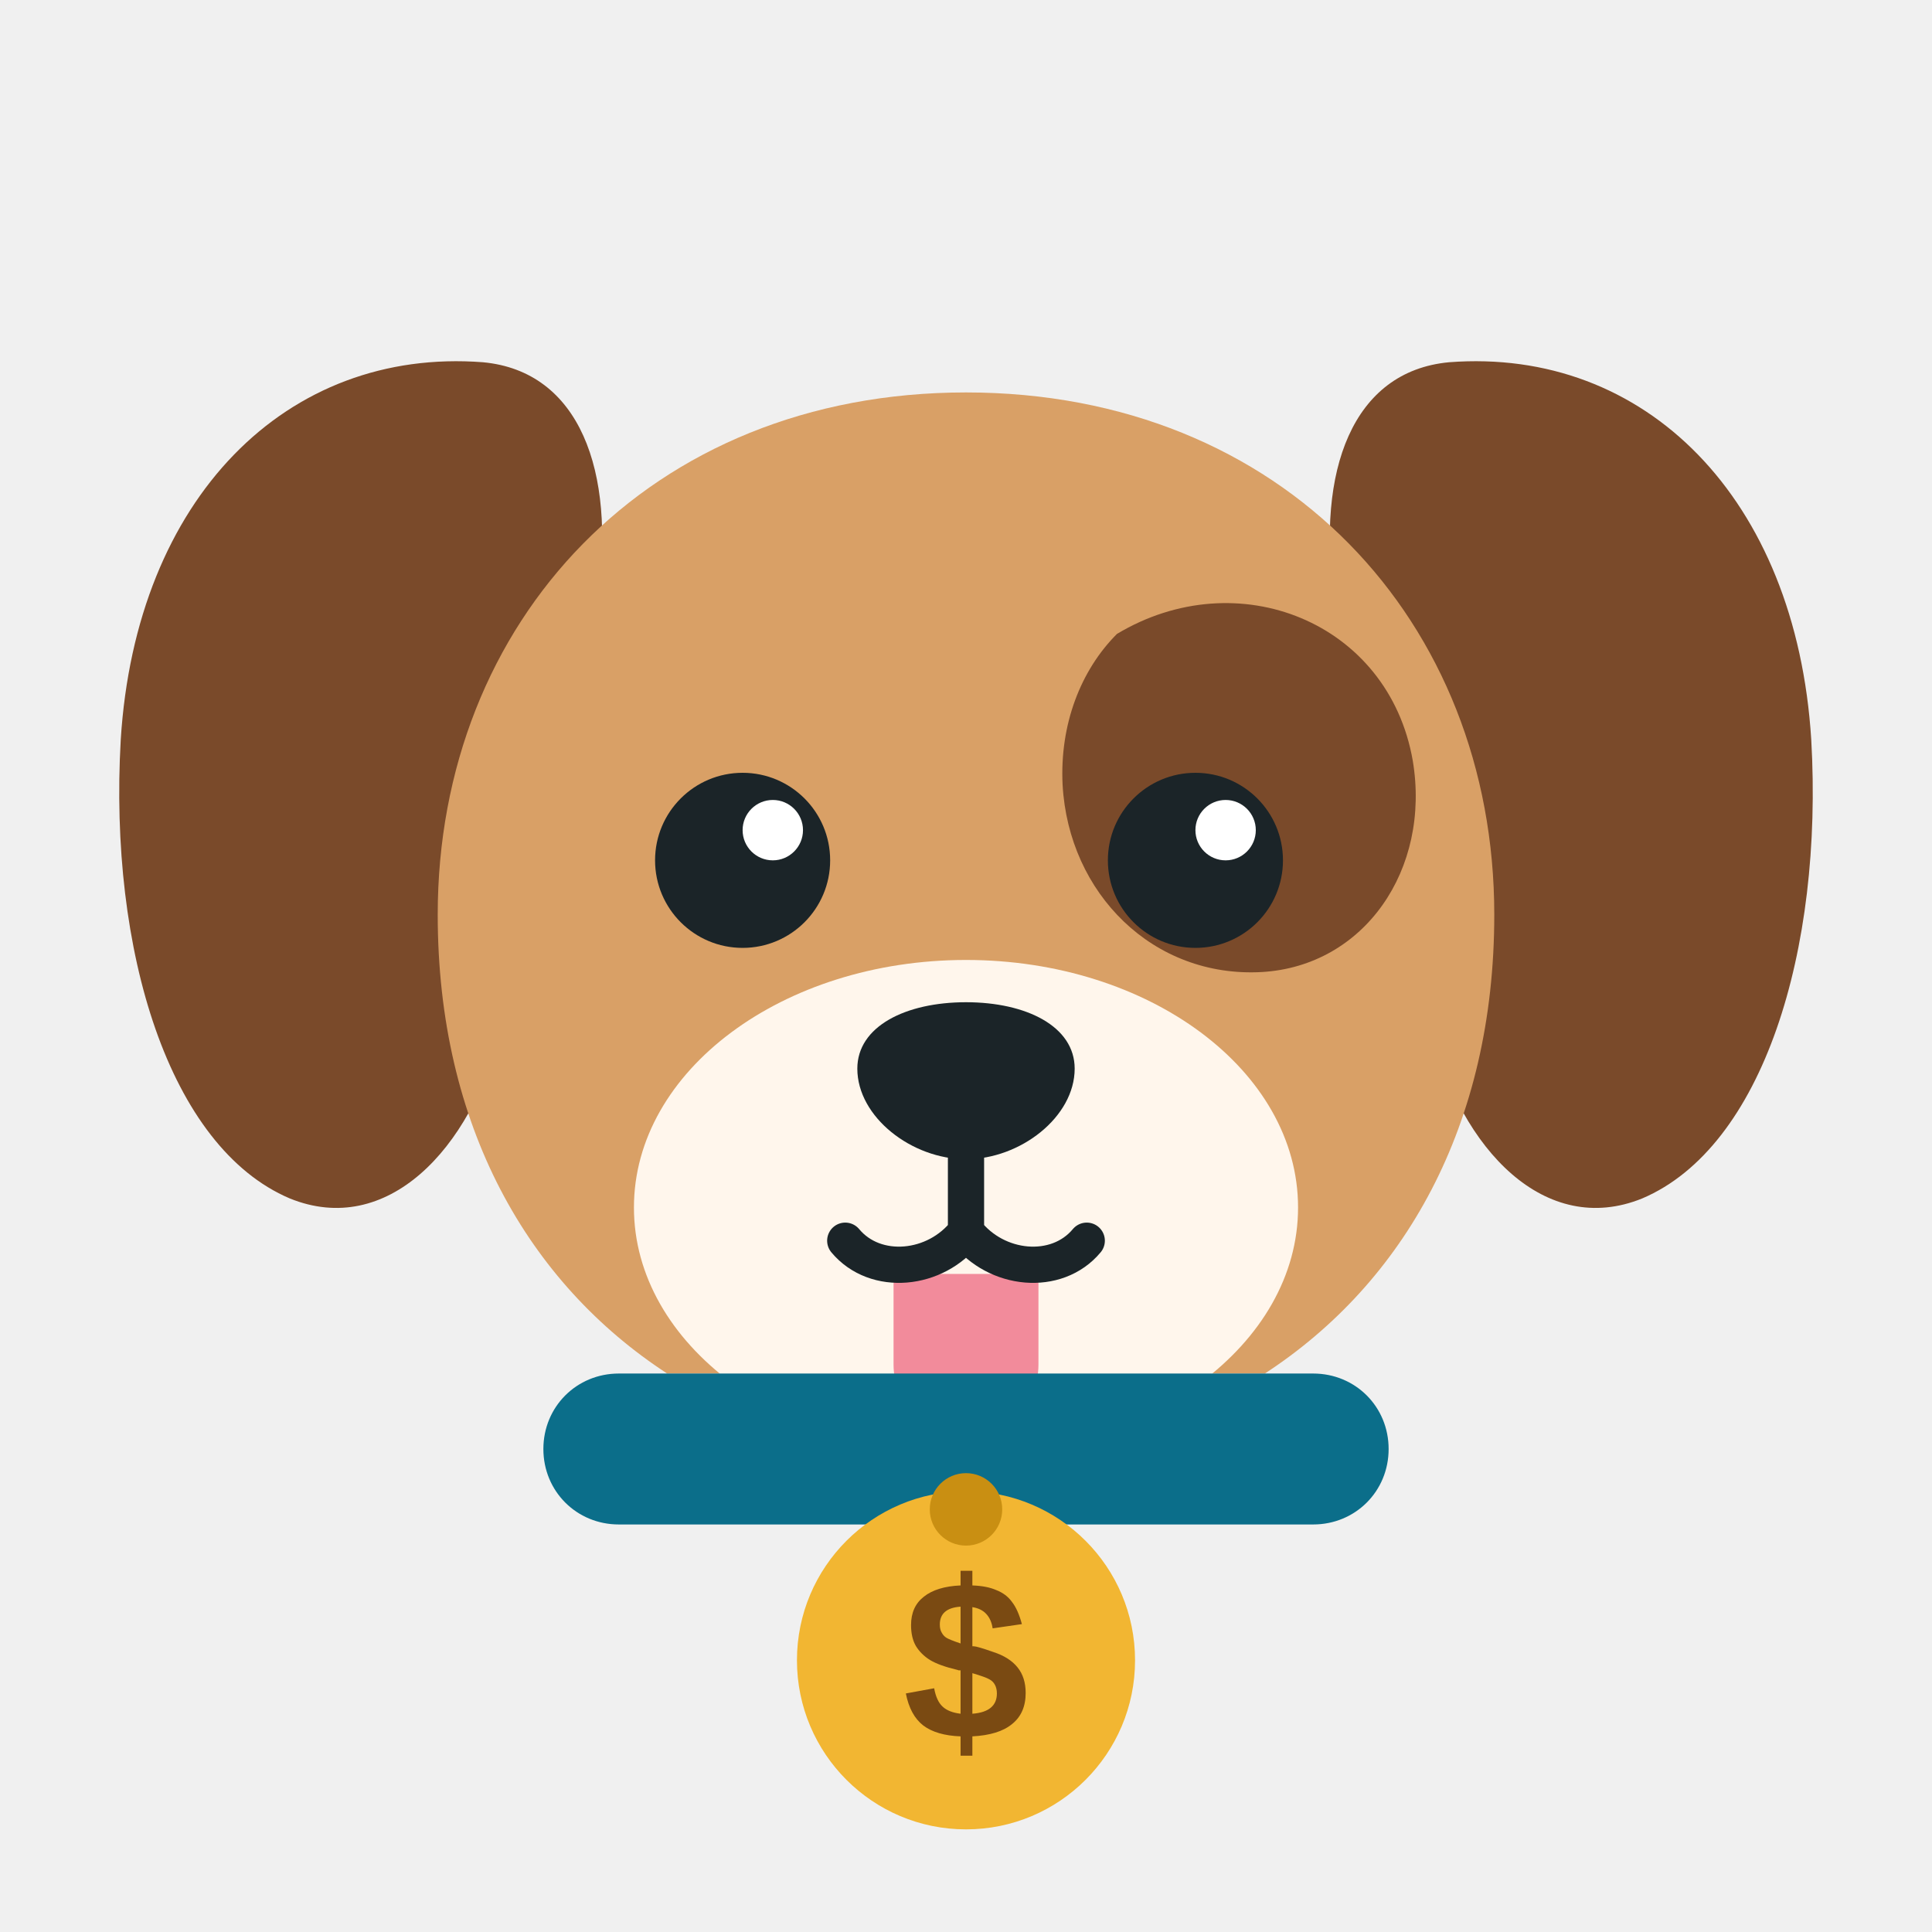
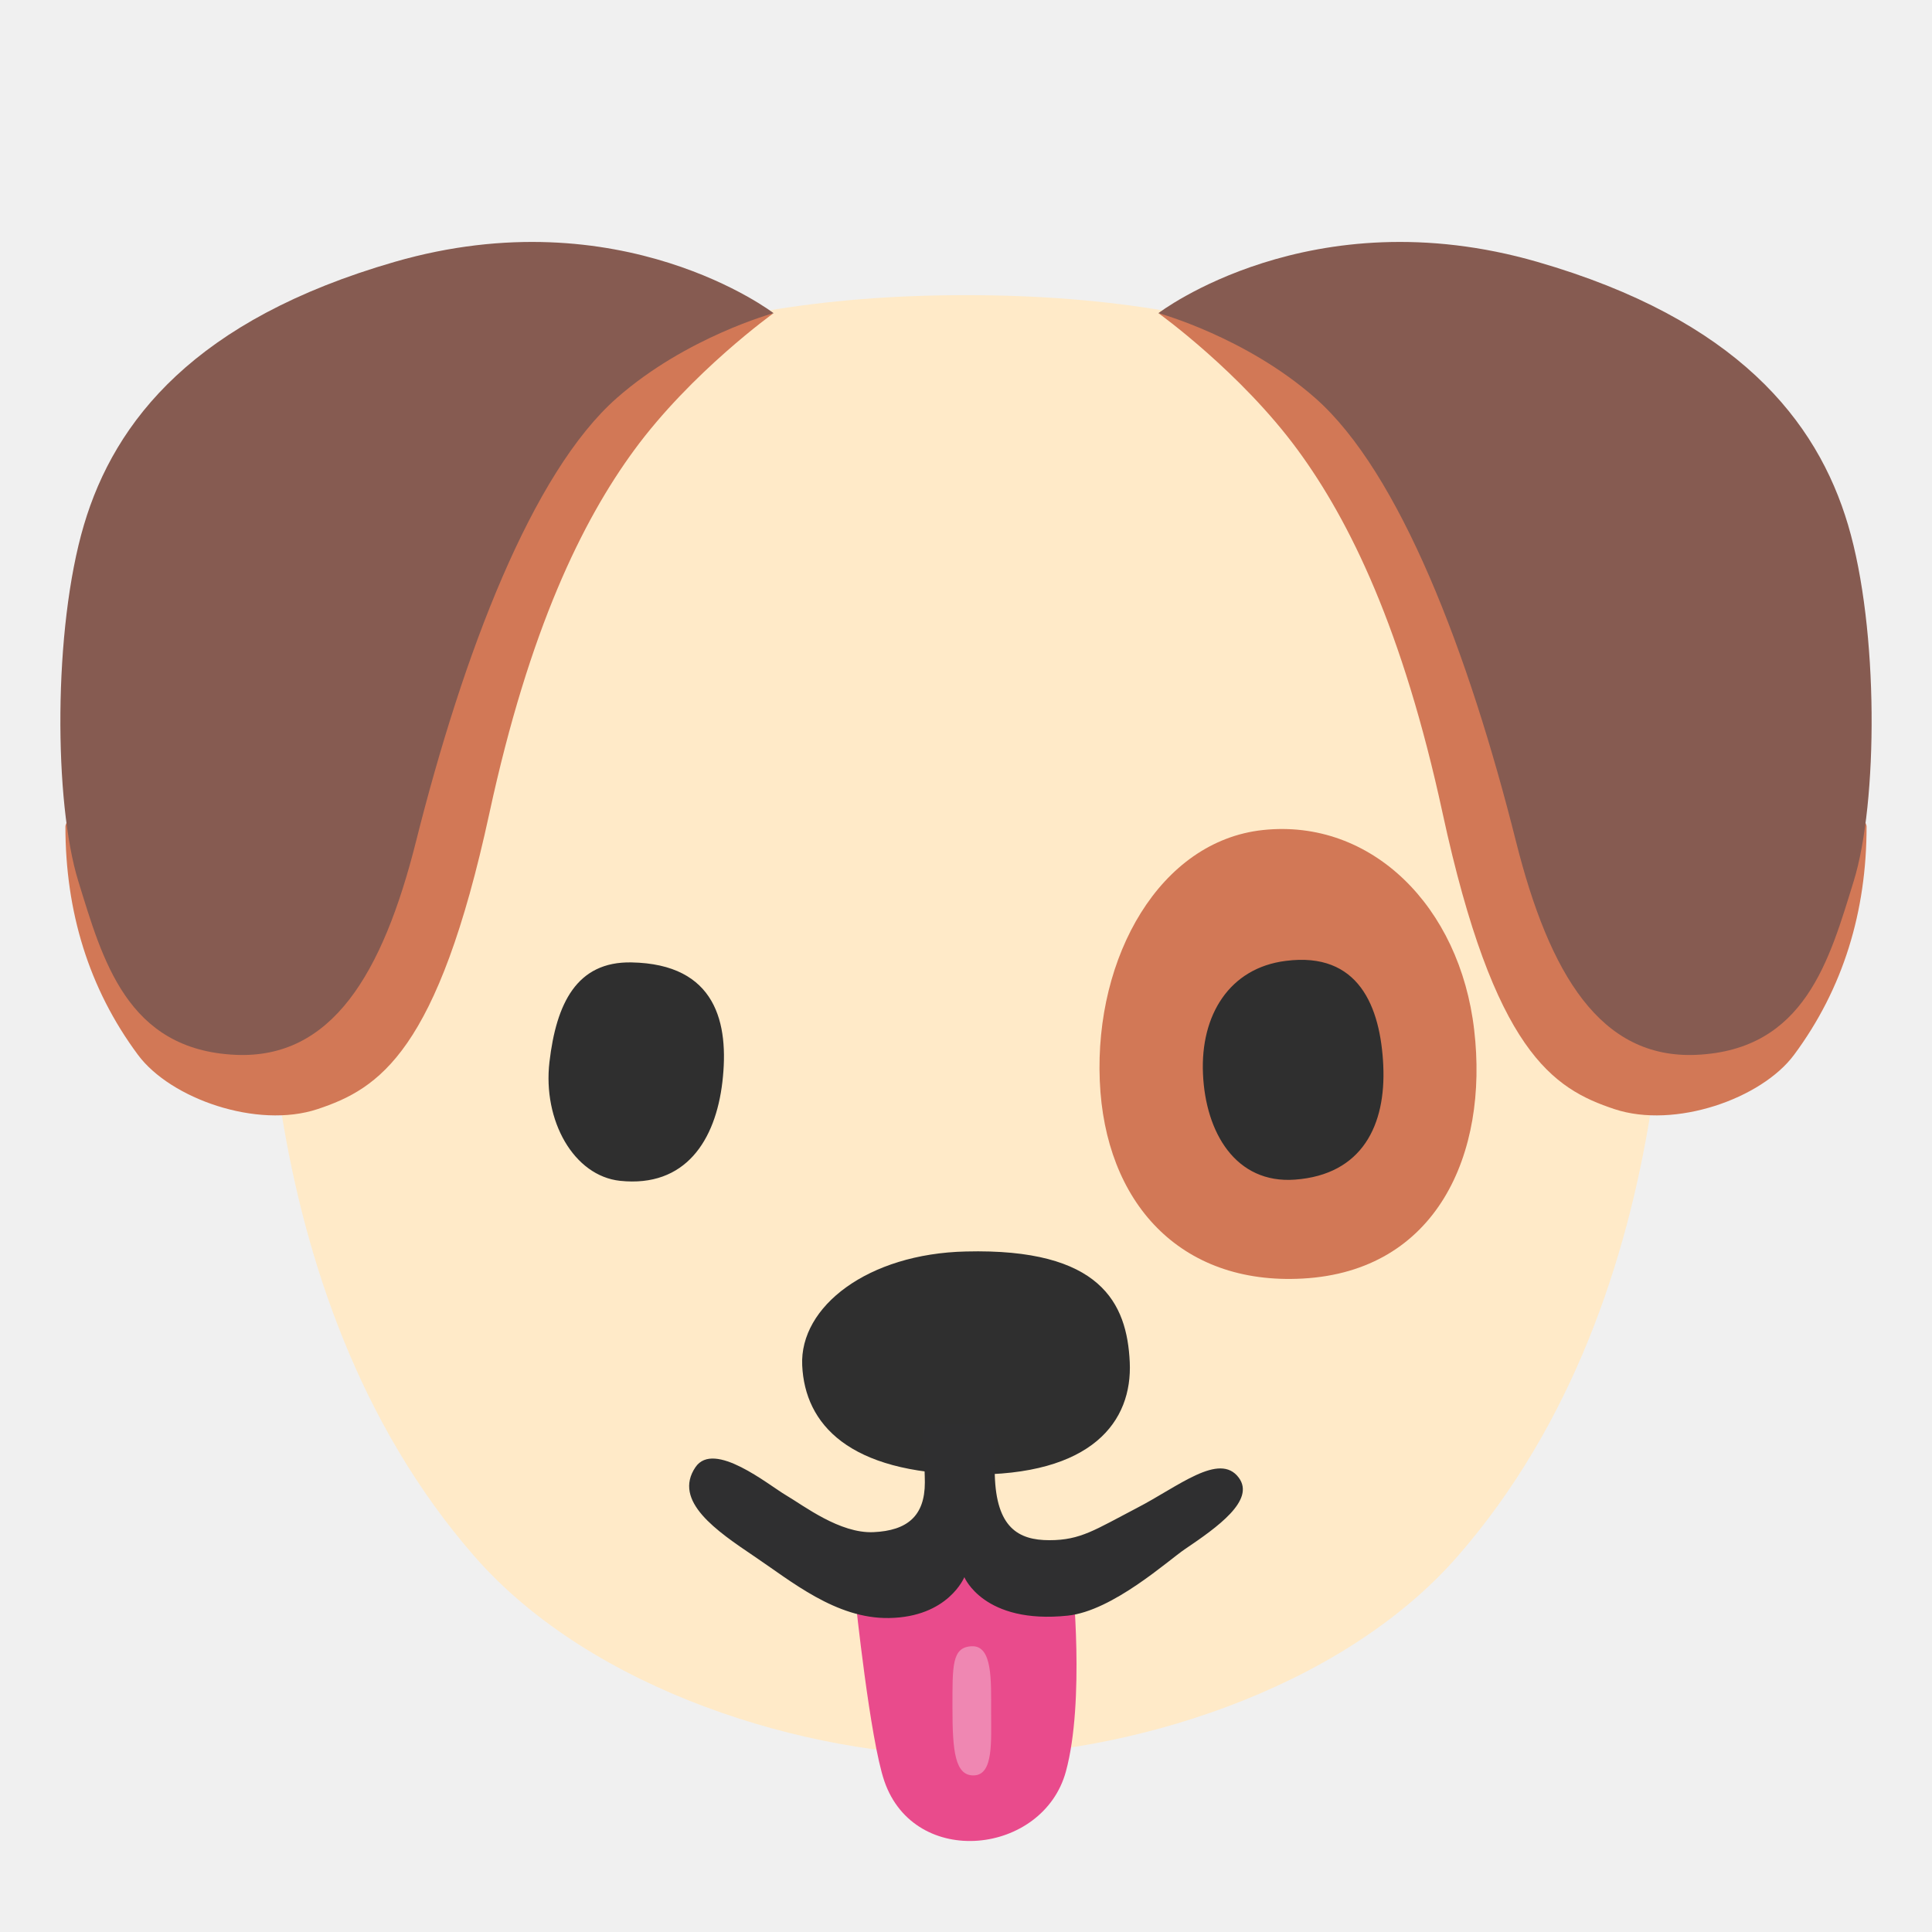
- <svg xmlns="http://www.w3.org/2000/svg" viewBox="0 0 64 64">
-   <path fill="#7a4a2a" d="M16 12c-6.5-.5-11.5 4.5-12 12.5-.4 7 1.6 13.5 5.6 15.2 3.2 1.3 6-1.6 7-5.6l3.2-14.3c.6-4.2-.6-7.5-3.8-7.8z" />
-   <path fill="#7a4a2a" d="M48 12c6.5-.5 11.5 4.5 12 12.5.4 7-1.6 13.5-5.6 15.2-3.2 1.3-6-1.6-7-5.6l-3.2-14.3c-.6-4.2.6-7.5 3.8-7.8z" />
-   <path fill="#d9a066" d="M32 13c10.5 0 17.5 7.6 17.5 17.3 0 7-3 12.2-7.6 15.2H22.1c-4.6-3-7.6-8.2-7.6-15.2C14.5 20.6 21.5 13 32 13z" />
-   <path fill="#7a4a2a" d="M37 21c4-2.4 9-.4 9.8 4.2.6 3.6-1.6 6.8-5 7-3.6.2-6.4-2.6-6.6-6.2-.1-2 .6-3.8 1.8-5z" />
-   <ellipse cx="32" cy="40" rx="11" ry="8.2" fill="#fff6ec" />
-   <circle cx="24.6" cy="28.5" r="2.9" fill="#1b2428" />
-   <circle cx="25.6" cy="27.5" r="1" fill="#fff" />
-   <circle cx="39.6" cy="28.5" r="2.9" fill="#1b2428" />
-   <circle cx="40.6" cy="27.5" r="1" fill="#fff" />
-   <path fill="#f28b9b" d="M29.6 42.2h4.8v3a2.4 2.4 0 0 1-4.8 0z" />
-   <path fill="#1b2428" d="M28.4 35.4c0-1.4 1.6-2.2 3.6-2.2s3.6.8 3.6 2.2c0 1.6-1.8 3-3.6 3s-3.6-1.4-3.6-3z" />
-   <path d="M32 38.2v2.6M32 40.8c-1 1.3-3 1.5-4 .3M32 40.8c1 1.3 3 1.5 4 .3" stroke="#1b2428" stroke-width="1.2" fill="none" stroke-linecap="round" />
-   <path fill="#0b6e8a" d="M20.5 45.5h23c1.4 0 2.5 1.1 2.5 2.5s-1.1 2.5-2.5 2.5h-23c-1.4 0-2.5-1.1-2.5-2.5s1.1-2.5 2.5-2.5z" />
-   <circle cx="32" cy="55" r="5.6" fill="#f2b632" />
-   <circle cx="32" cy="50" r="1.2" fill="#c98f12" />
-   <text x="32" y="57.6" font-family="Arial,Helvetica,sans-serif" font-weight="700" font-size="7.5" text-anchor="middle" fill="#7a4a12">$</text>
+ <svg xmlns="http://www.w3.org/2000/svg" viewBox="0 0 128 128">
+   <path fill="#ffeac8" d="M110.161 52.346c-.802-9.173-7.105-32.792-46.161-32.792S18.641 43.173 17.839 52.346c-.625 7.133-1.7 33.22 13.574 50.742c7.827 8.98 22.102 13.245 32.587 13.245s24.76-4.265 32.587-13.245c15.273-17.522 14.199-43.61 13.574-50.742" />
+   <path fill="#d27856" d="M97.669 68.24c.957 8.2-2.48 15.985-11.371 16.468c-8.134.447-13.104-5.06-13.435-13.107c-.34-8.247 4.002-15.878 10.805-16.609c7.18-.769 13.054 5.048 14.001 13.248" />
+   <path fill="#2f2f2f" d="M47.86 71.683c-.454 3.876-2.448 7.004-6.777 6.55c-3.071-.328-5.133-3.989-4.68-7.875c.453-3.876 1.802-6.664 5.428-6.596c5.632.102 6.482 4.035 6.029 7.921m43.785-1.087c.182 3.898-1.36 7.23-5.858 7.558c-3.91.283-5.916-3.105-6.086-7.003c-.18-3.898 1.757-7.026 5.485-7.49c4.839-.624 6.278 3.036 6.46 6.935M74.849 90.245c.181 3.899-2.448 7.548-10.641 7.446c-7.978-.102-10.879-3.332-11.06-7.23s4.351-7.4 10.845-7.547c8.94-.227 10.674 3.422 10.856 7.331" />
+   <path fill="#e94b8c" d="M56.677 105.986s.963 9.258 1.915 12.023c2.017 5.847 10.517 4.873 12.024-.635c1.28-4.68.43-12.76.43-12.76L63.5 103.55z" />
+   <path fill="#ef87b2" d="M64.383 109.068c-1.326.057-1.28 1.28-1.28 4.09c0 2.823.158 4.522 1.439 4.466c1.28-.057 1.122-2.233 1.122-4.25s.102-4.363-1.281-4.306" />
+   <path fill="#2f2f30" d="M46.077 97.203c-1.53 2.255 1.44 4.25 3.887 5.904c2.448 1.643 5.417 4.148 8.93 4.091c3.932-.057 4.997-2.708 4.997-2.708s1.28 3.139 6.856 2.55c2.98-.318 6.652-3.66 7.763-4.409c2.13-1.439 4.68-3.24 3.558-4.736c-1.28-1.712-3.989.589-6.754 2.017c-2.765 1.439-3.717 2.13-5.79 2.13s-3.514-.85-3.616-4.306c-.09-2.822-.056-3.354-.056-3.354h-4.737s.159 2.98.159 3.83c0 2.232-1.168 3.195-3.4 3.297s-4.624-1.756-5.802-2.447c-1.156-.68-4.77-3.66-5.995-1.859" />
+   <path fill="#d27856" d="M96.826 23.799s26.84 29.054 26.84 30.959c0 5.606-1.533 10.72-4.806 15.128c-2.166 2.917-7.903 4.916-11.888 3.599c-4.096-1.355-7.975-3.804-11.398-19.62c-2.636-12.181-6.156-19.362-9.59-24.044c-3.79-5.17-9.237-9.074-9.237-9.074z" />
+   <path fill="#865b51" d="M101.857 17.351c13.207 3.814 18.53 10.51 20.582 17.427c2.053 6.918 1.979 18.415.376 23.593s-3.205 11.197-10.432 11.515c-6.34.279-9.728-5.313-11.95-14.158C97.316 43.32 92.755 31.31 87.13 26.364c-4.6-4.043-10.382-5.617-10.382-5.617s10.08-7.736 25.11-3.396" />
+   <path fill="#d27856" d="M31.174 23.799S4.334 52.853 4.334 54.758c0 5.606 1.533 10.72 4.806 15.128c2.166 2.917 7.903 4.916 11.888 3.599c4.096-1.355 7.975-3.804 11.398-19.62c2.636-12.181 6.156-19.362 9.59-24.044c3.79-5.17 9.237-9.074 9.237-9.074z" />
+   <path fill="#865b51" d="M26.143 17.351c-13.207 3.814-18.53 10.51-20.582 17.427s-1.979 18.415-.376 23.593S8.39 69.568 15.617 69.886c6.34.279 9.728-5.313 11.95-14.158C30.684 43.32 35.245 31.31 40.87 26.364c4.6-4.043 10.382-5.617 10.382-5.617s-10.08-7.736-25.11-3.396" />
</svg>
